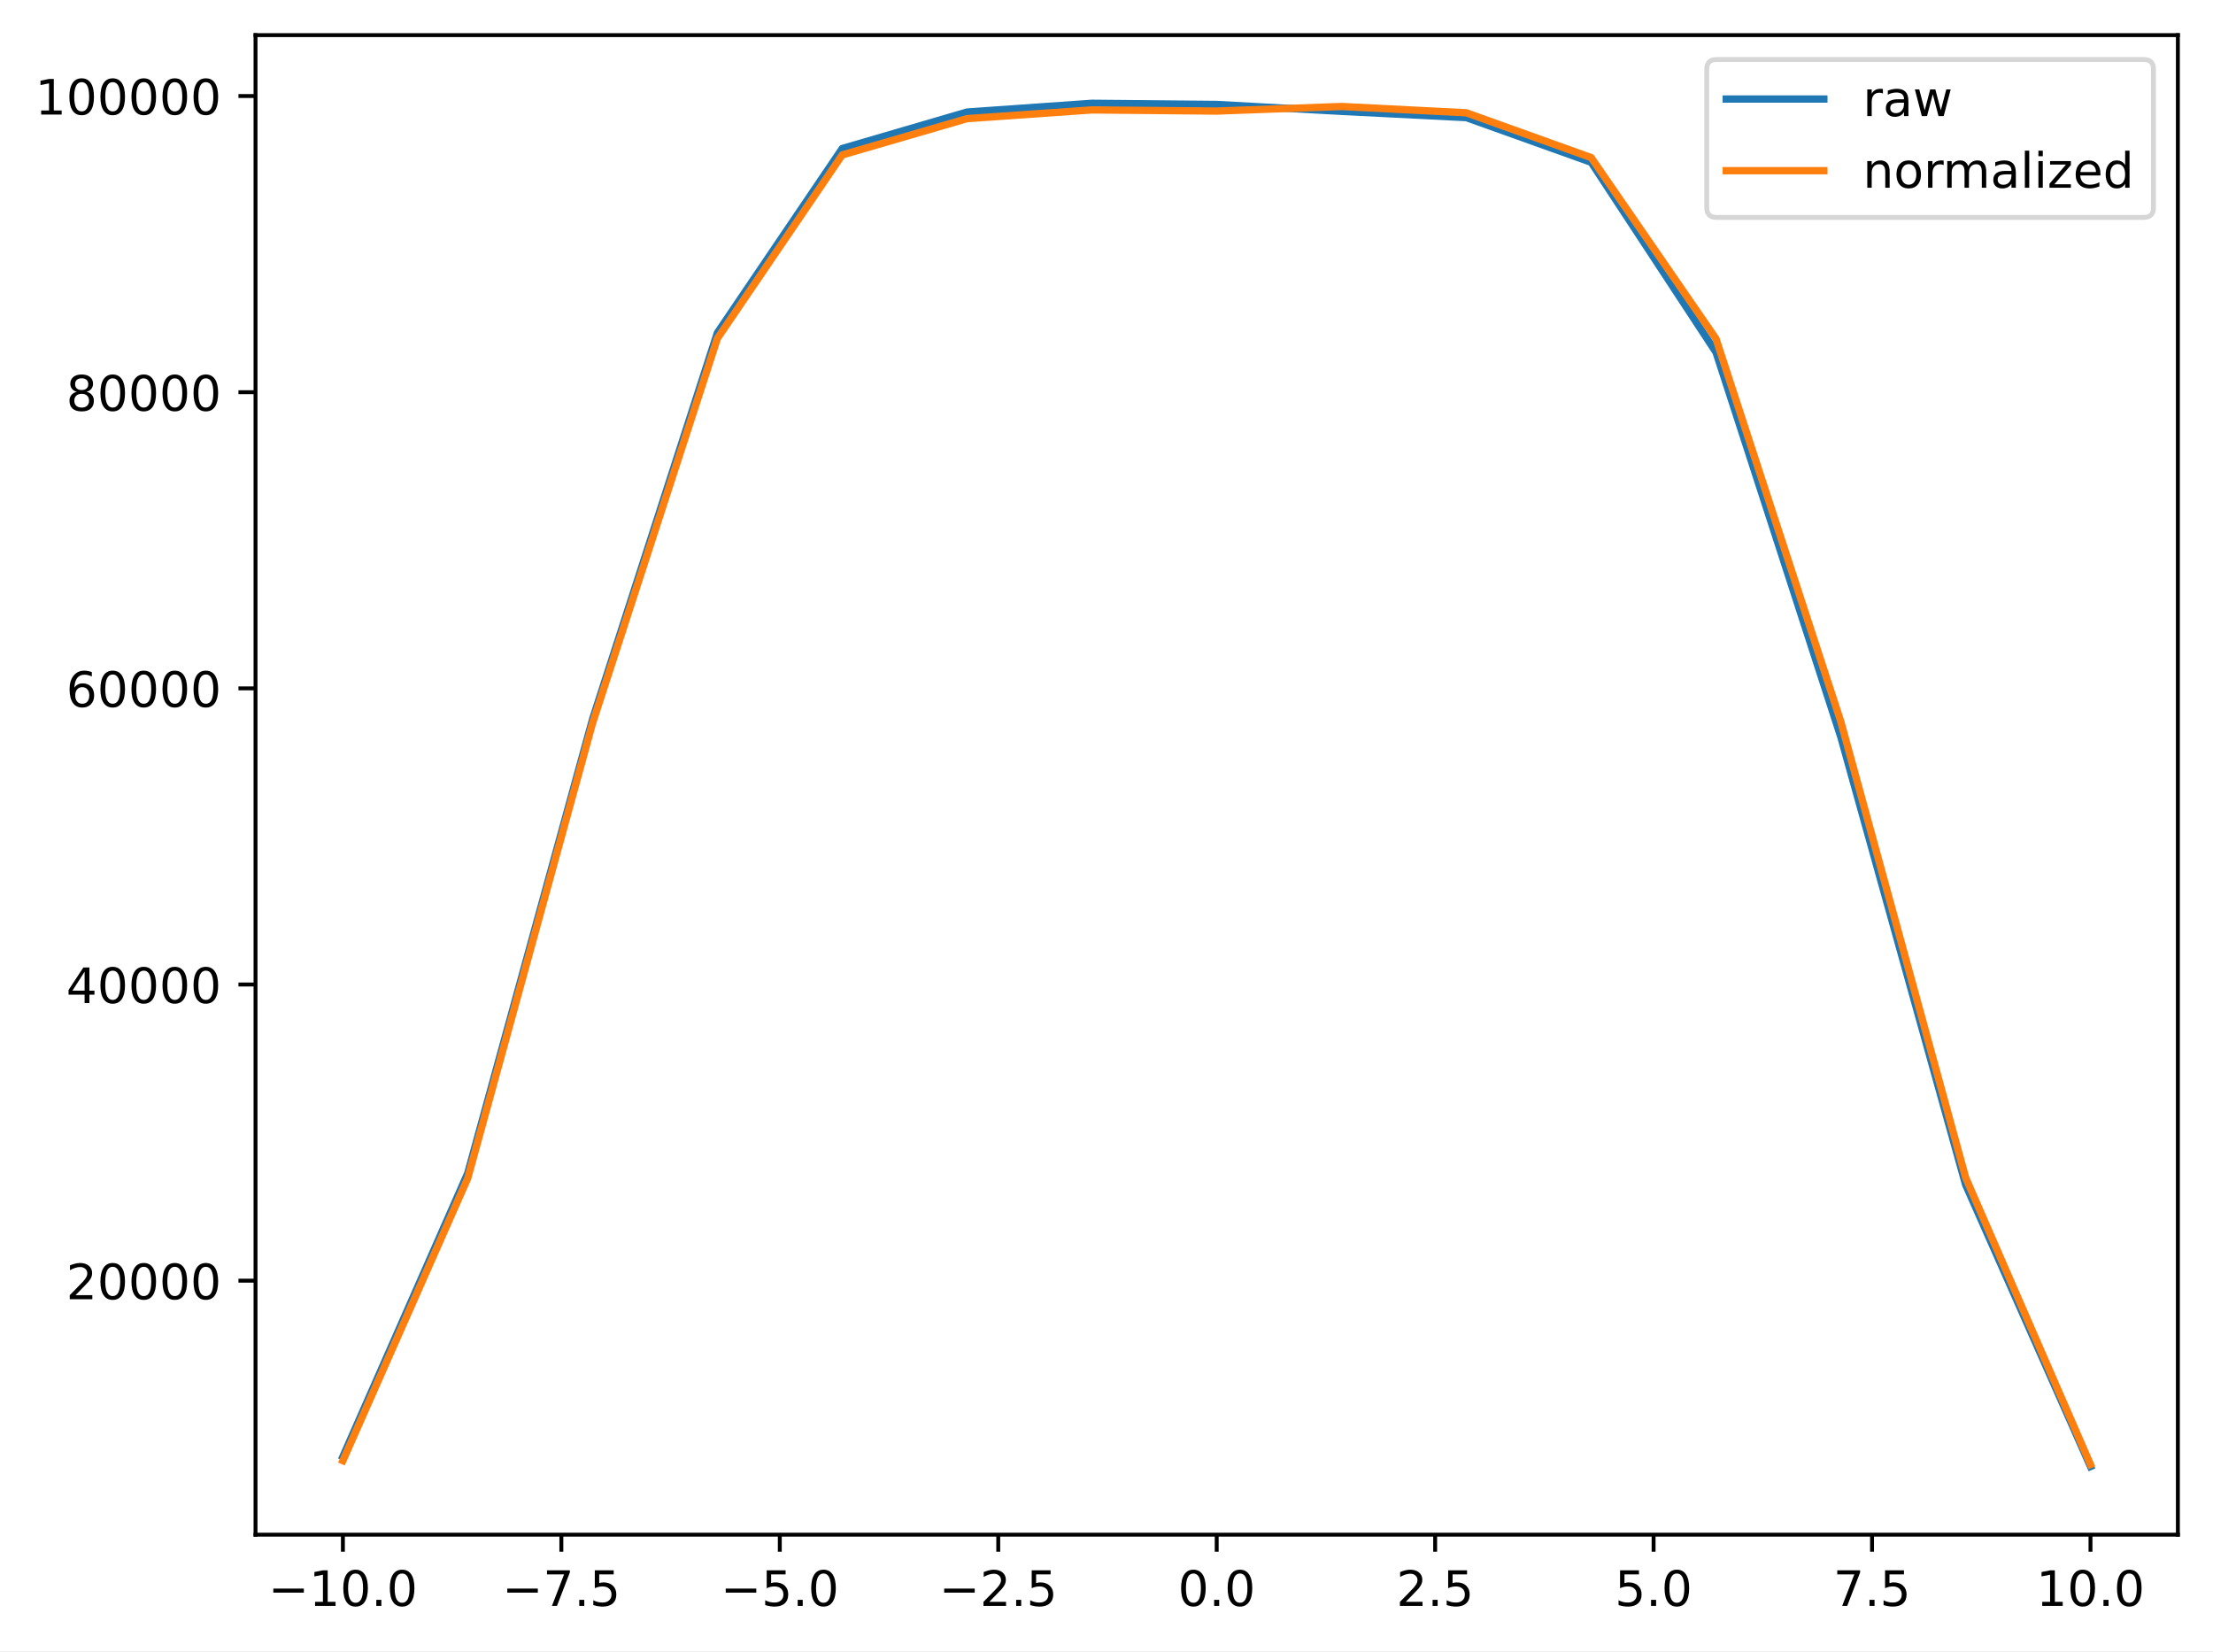
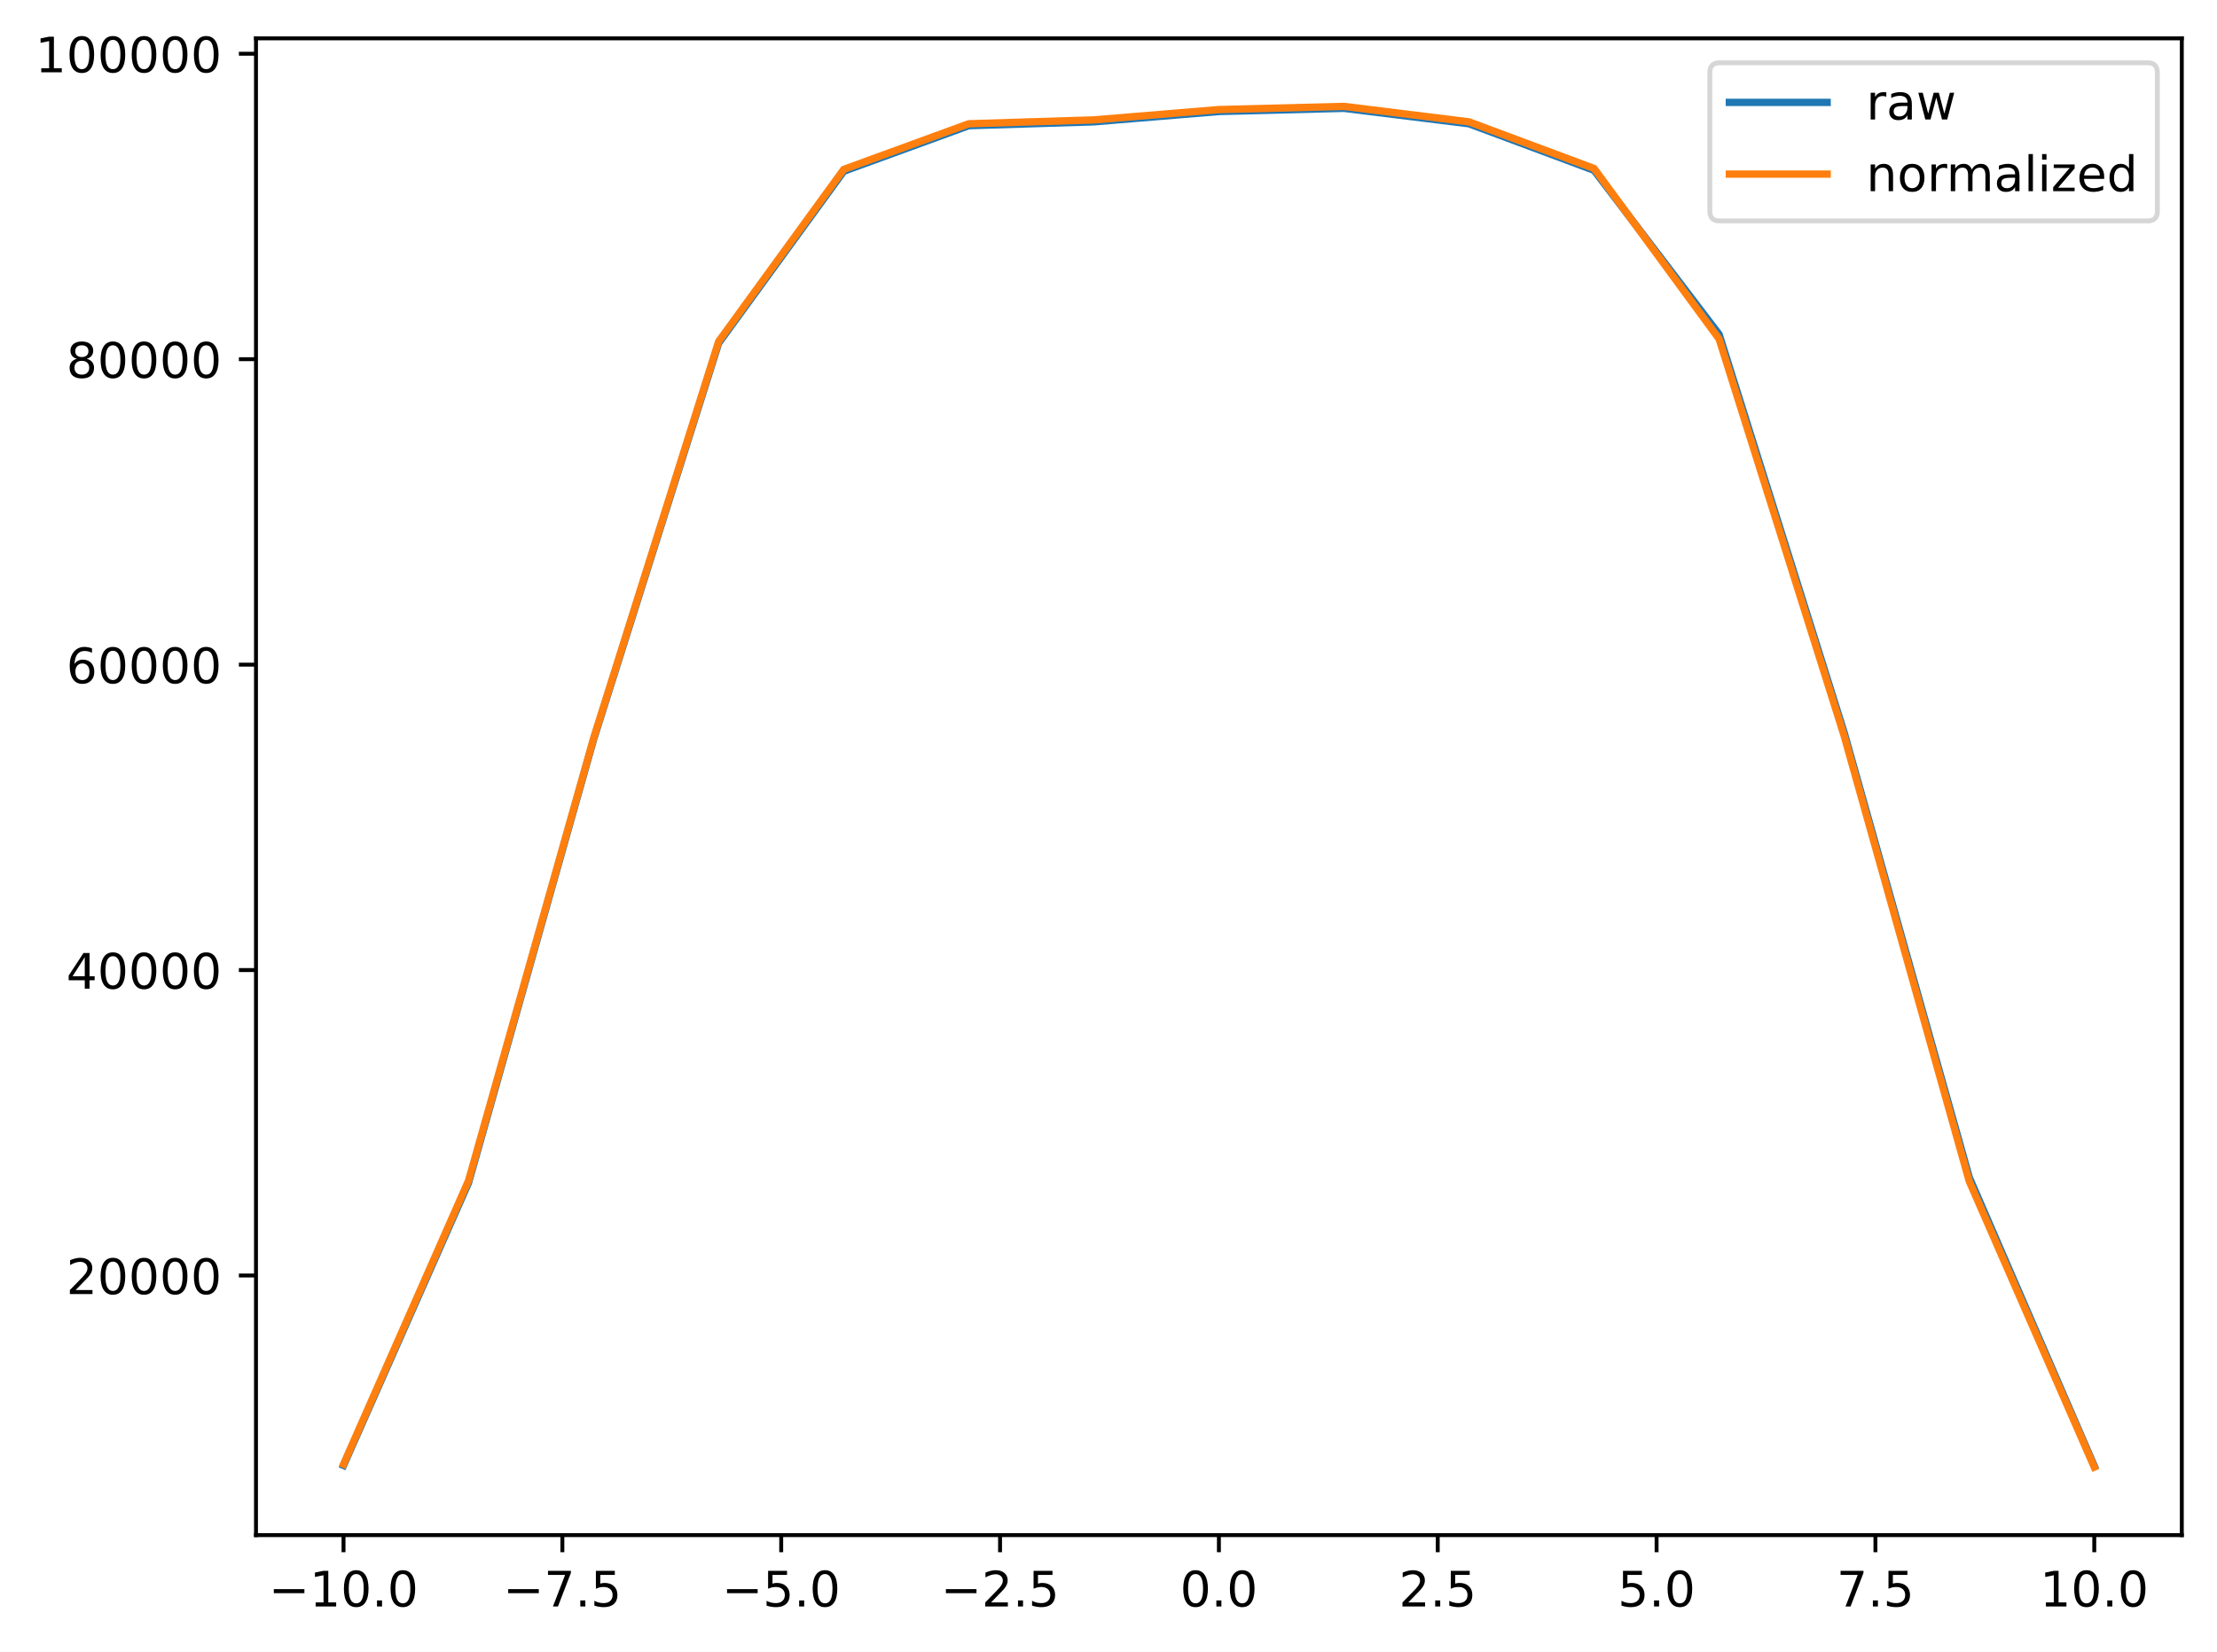
- <svg xmlns="http://www.w3.org/2000/svg" xmlns:xlink="http://www.w3.org/1999/xlink" height="338.4pt" version="1.1" viewBox="0 0 453.6 338.4" width="453.6pt">
+ <svg xmlns="http://www.w3.org/2000/svg" xmlns:xlink="http://www.w3.org/1999/xlink" height="337.987pt" version="1.1" viewBox="0 0 453.6 337.987" width="453.6pt">
  <defs>
    <style type="text/css">
*{stroke-linecap:butt;stroke-linejoin:round;}
  </style>
  </defs>
  <g id="figure_1">
    <g id="patch_1">
-       <path d="M 0 338.4  L 453.6 338.4  L 453.6 0  L 0 0  z " style="fill:#ffffff;" />
+       <path d="M 0 337.987  L 453.6 337.987  L 453.6 0  L 0 0  z " style="fill:#ffffff;" />
    </g>
    <g id="axes_1">
      <g id="patch_2">
-         <path d="M 52.375 314.522  L 446.4 314.522  L 446.4 7.2  L 52.375 7.2  z " style="fill:#ffffff;" />
+         <path d="M 52.375 314.109  L 446.4 314.109  L 446.4 7.847  L 52.375 7.847  z " style="fill:#ffffff;" />
      </g>
      <g id="matplotlib.axis_1">
        <g id="xtick_1">
          <g id="line2d_1">
            <defs>
-               <path d="M 0 0  L 0 3.5  " id="m2f263ab434" style="stroke:#000000;stroke-width:0.8;" />
-             </defs>
-             <g>
-               <use style="stroke:#000000;stroke-width:0.8;" x="70.285" xlink:href="#m2f263ab434" y="314.522" />
+               <path d="M 0 0  L 0 3.5  " id="m1e432ecb9d" style="stroke:#000000;stroke-width:0.8;" />
+             </defs>
+             <g>
+               <use style="stroke:#000000;stroke-width:0.8;" x="70.285" xlink:href="#m1e432ecb9d" y="314.109" />
            </g>
          </g>
          <g id="text_1">
            <defs>
              <path d="M 10.594 35.5  L 73.188 35.5  L 73.188 27.203  L 10.594 27.203  z " id="DejaVuSans-8722" />
              <path d="M 12.406 8.297  L 28.516 8.297  L 28.516 63.922  L 10.984 60.406  L 10.984 69.391  L 28.422 72.906  L 38.281 72.906  L 38.281 8.297  L 54.391 8.297  L 54.391 0  L 12.406 0  z " id="DejaVuSans-49" />
              <path d="M 31.781 66.406  Q 24.172 66.406 20.328 58.906  Q 16.5 51.422 16.5 36.375  Q 16.5 21.391 20.328 13.891  Q 24.172 6.391 31.781 6.391  Q 39.453 6.391 43.281 13.891  Q 47.125 21.391 47.125 36.375  Q 47.125 51.422 43.281 58.906  Q 39.453 66.406 31.781 66.406  z M 31.781 74.219  Q 44.047 74.219 50.516 64.516  Q 56.984 54.828 56.984 36.375  Q 56.984 17.969 50.516 8.266  Q 44.047 -1.422 31.781 -1.422  Q 19.531 -1.422 13.062 8.266  Q 6.594 17.969 6.594 36.375  Q 6.594 54.828 13.062 64.516  Q 19.531 74.219 31.781 74.219  z " id="DejaVuSans-48" />
              <path d="M 10.688 12.406  L 21 12.406  L 21 0  L 10.688 0  z " id="DejaVuSans-46" />
            </defs>
-             <g transform="translate(54.96257 329.1203)scale(0.1 -0.1)">
+             <g transform="translate(54.96257 328.7071)scale(0.1 -0.1)">
              <use xlink:href="#DejaVuSans-8722" />
              <use x="83.789" xlink:href="#DejaVuSans-49" />
              <use x="147.412" xlink:href="#DejaVuSans-48" />
              <use x="211.035" xlink:href="#DejaVuSans-46" />
              <use x="242.822" xlink:href="#DejaVuSans-48" />
            </g>
          </g>
        </g>
        <g id="xtick_2">
          <g id="line2d_2">
            <g>
-               <use style="stroke:#000000;stroke-width:0.8;" x="115.061" xlink:href="#m2f263ab434" y="314.522" />
+               <use style="stroke:#000000;stroke-width:0.8;" x="115.061" xlink:href="#m1e432ecb9d" y="314.109" />
            </g>
          </g>
          <g id="text_2">
            <defs>
              <path d="M 8.203 72.906  L 55.078 72.906  L 55.078 68.703  L 28.609 0  L 18.312 0  L 43.219 64.594  L 8.203 64.594  z " id="DejaVuSans-55" />
              <path d="M 10.797 72.906  L 49.516 72.906  L 49.516 64.594  L 19.828 64.594  L 19.828 46.734  Q 21.969 47.469 24.109 47.828  Q 26.266 48.188 28.422 48.188  Q 40.625 48.188 47.75 41.5  Q 54.891 34.812 54.891 23.391  Q 54.891 11.625 47.562 5.094  Q 40.234 -1.422 26.906 -1.422  Q 22.312 -1.422 17.547 -0.641  Q 12.797 0.141 7.719 1.703  L 7.719 11.625  Q 12.109 9.234 16.797 8.062  Q 21.484 6.891 26.703 6.891  Q 35.156 6.891 40.078 11.328  Q 45.016 15.766 45.016 23.391  Q 45.016 31 40.078 35.438  Q 35.156 39.891 26.703 39.891  Q 22.75 39.891 18.812 39.016  Q 14.891 38.141 10.797 36.281  z " id="DejaVuSans-53" />
            </defs>
-             <g transform="translate(102.9194 329.1203)scale(0.1 -0.1)">
+             <g transform="translate(102.9194 328.7071)scale(0.1 -0.1)">
              <use xlink:href="#DejaVuSans-8722" />
              <use x="83.789" xlink:href="#DejaVuSans-55" />
              <use x="147.412" xlink:href="#DejaVuSans-46" />
              <use x="179.199" xlink:href="#DejaVuSans-53" />
            </g>
          </g>
        </g>
        <g id="xtick_3">
          <g id="line2d_3">
            <g>
-               <use style="stroke:#000000;stroke-width:0.8;" x="159.836" xlink:href="#m2f263ab434" y="314.522" />
+               <use style="stroke:#000000;stroke-width:0.8;" x="159.836" xlink:href="#m1e432ecb9d" y="314.109" />
            </g>
          </g>
          <g id="text_3">
-             <g transform="translate(147.695 329.1203)scale(0.1 -0.1)">
+             <g transform="translate(147.695 328.7071)scale(0.1 -0.1)">
              <use xlink:href="#DejaVuSans-8722" />
              <use x="83.789" xlink:href="#DejaVuSans-53" />
              <use x="147.412" xlink:href="#DejaVuSans-46" />
              <use x="179.199" xlink:href="#DejaVuSans-48" />
            </g>
          </g>
        </g>
        <g id="xtick_4">
          <g id="line2d_4">
            <g>
-               <use style="stroke:#000000;stroke-width:0.8;" x="204.612" xlink:href="#m2f263ab434" y="314.522" />
+               <use style="stroke:#000000;stroke-width:0.8;" x="204.612" xlink:href="#m1e432ecb9d" y="314.109" />
            </g>
          </g>
          <g id="text_4">
            <defs>
              <path d="M 19.188 8.297  L 53.609 8.297  L 53.609 0  L 7.328 0  L 7.328 8.297  Q 12.938 14.109 22.625 23.891  Q 32.328 33.688 34.812 36.531  Q 39.547 41.844 41.422 45.531  Q 43.312 49.219 43.312 52.781  Q 43.312 58.594 39.234 62.25  Q 35.156 65.922 28.609 65.922  Q 23.969 65.922 18.812 64.312  Q 13.672 62.703 7.812 59.422  L 7.812 69.391  Q 13.766 71.781 18.938 73  Q 24.125 74.219 28.422 74.219  Q 39.75 74.219 46.484 68.547  Q 53.219 62.891 53.219 53.422  Q 53.219 48.922 51.531 44.891  Q 49.859 40.875 45.406 35.406  Q 44.188 33.984 37.641 27.219  Q 31.109 20.453 19.188 8.297  z " id="DejaVuSans-50" />
            </defs>
-             <g transform="translate(192.4705 329.1203)scale(0.1 -0.1)">
+             <g transform="translate(192.4705 328.7071)scale(0.1 -0.1)">
              <use xlink:href="#DejaVuSans-8722" />
              <use x="83.789" xlink:href="#DejaVuSans-50" />
              <use x="147.412" xlink:href="#DejaVuSans-46" />
              <use x="179.199" xlink:href="#DejaVuSans-53" />
            </g>
          </g>
        </g>
        <g id="xtick_5">
          <g id="line2d_5">
            <g>
-               <use style="stroke:#000000;stroke-width:0.8;" x="249.387" xlink:href="#m2f263ab434" y="314.522" />
+               <use style="stroke:#000000;stroke-width:0.8;" x="249.387" xlink:href="#m1e432ecb9d" y="314.109" />
            </g>
          </g>
          <g id="text_5">
-             <g transform="translate(241.4359 329.1203)scale(0.1 -0.1)">
+             <g transform="translate(241.4359 328.7071)scale(0.1 -0.1)">
              <use xlink:href="#DejaVuSans-48" />
              <use x="63.623" xlink:href="#DejaVuSans-46" />
              <use x="95.41" xlink:href="#DejaVuSans-48" />
            </g>
          </g>
        </g>
        <g id="xtick_6">
          <g id="line2d_6">
            <g>
-               <use style="stroke:#000000;stroke-width:0.8;" x="294.163" xlink:href="#m2f263ab434" y="314.522" />
+               <use style="stroke:#000000;stroke-width:0.8;" x="294.163" xlink:href="#m1e432ecb9d" y="314.109" />
            </g>
          </g>
          <g id="text_6">
-             <g transform="translate(286.2115 329.1203)scale(0.1 -0.1)">
+             <g transform="translate(286.2115 328.7071)scale(0.1 -0.1)">
              <use xlink:href="#DejaVuSans-50" />
              <use x="63.623" xlink:href="#DejaVuSans-46" />
              <use x="95.41" xlink:href="#DejaVuSans-53" />
            </g>
          </g>
        </g>
        <g id="xtick_7">
          <g id="line2d_7">
            <g>
-               <use style="stroke:#000000;stroke-width:0.8;" x="338.939" xlink:href="#m2f263ab434" y="314.522" />
+               <use style="stroke:#000000;stroke-width:0.8;" x="338.939" xlink:href="#m1e432ecb9d" y="314.109" />
            </g>
          </g>
          <g id="text_7">
-             <g transform="translate(330.9871 329.1203)scale(0.1 -0.1)">
+             <g transform="translate(330.9871 328.7071)scale(0.1 -0.1)">
              <use xlink:href="#DejaVuSans-53" />
              <use x="63.623" xlink:href="#DejaVuSans-46" />
              <use x="95.41" xlink:href="#DejaVuSans-48" />
            </g>
          </g>
        </g>
        <g id="xtick_8">
          <g id="line2d_8">
            <g>
-               <use style="stroke:#000000;stroke-width:0.8;" x="383.714" xlink:href="#m2f263ab434" y="314.522" />
+               <use style="stroke:#000000;stroke-width:0.8;" x="383.714" xlink:href="#m1e432ecb9d" y="314.109" />
            </g>
          </g>
          <g id="text_8">
-             <g transform="translate(375.7626 329.1203)scale(0.1 -0.1)">
+             <g transform="translate(375.7626 328.7071)scale(0.1 -0.1)">
              <use xlink:href="#DejaVuSans-55" />
              <use x="63.623" xlink:href="#DejaVuSans-46" />
              <use x="95.41" xlink:href="#DejaVuSans-53" />
            </g>
          </g>
        </g>
        <g id="xtick_9">
          <g id="line2d_9">
            <g>
-               <use style="stroke:#000000;stroke-width:0.8;" x="428.49" xlink:href="#m2f263ab434" y="314.522" />
+               <use style="stroke:#000000;stroke-width:0.8;" x="428.49" xlink:href="#m1e432ecb9d" y="314.109" />
            </g>
          </g>
          <g id="text_9">
-             <g transform="translate(417.357 329.1203)scale(0.1 -0.1)">
+             <g transform="translate(417.357 328.7071)scale(0.1 -0.1)">
              <use xlink:href="#DejaVuSans-49" />
              <use x="63.623" xlink:href="#DejaVuSans-48" />
              <use x="127.246" xlink:href="#DejaVuSans-46" />
              <use x="159.033" xlink:href="#DejaVuSans-48" />
            </g>
          </g>
        </g>
      </g>
      <g id="matplotlib.axis_2">
        <g id="ytick_1">
          <g id="line2d_10">
            <defs>
-               <path d="M 0 0  L -3.5 0  " id="meb74ba0489" style="stroke:#000000;stroke-width:0.8;" />
-             </defs>
-             <g>
-               <use style="stroke:#000000;stroke-width:0.8;" x="52.375" xlink:href="#meb74ba0489" y="262.465" />
+               <path d="M 0 0  L -3.5 0  " id="md4a2013b54" style="stroke:#000000;stroke-width:0.8;" />
+             </defs>
+             <g>
+               <use style="stroke:#000000;stroke-width:0.8;" x="52.375" xlink:href="#md4a2013b54" y="260.986" />
            </g>
          </g>
          <g id="text_10">
-             <g transform="translate(13.5625 266.2644)scale(0.1 -0.1)">
+             <g transform="translate(13.5625 264.7852)scale(0.1 -0.1)">
              <use xlink:href="#DejaVuSans-50" />
              <use x="63.623" xlink:href="#DejaVuSans-48" />
              <use x="127.246" xlink:href="#DejaVuSans-48" />
              <use x="190.869" xlink:href="#DejaVuSans-48" />
              <use x="254.492" xlink:href="#DejaVuSans-48" />
            </g>
          </g>
        </g>
        <g id="ytick_2">
          <g id="line2d_11">
            <g>
-               <use style="stroke:#000000;stroke-width:0.8;" x="52.375" xlink:href="#meb74ba0489" y="201.768" />
+               <use style="stroke:#000000;stroke-width:0.8;" x="52.375" xlink:href="#md4a2013b54" y="198.489" />
            </g>
          </g>
          <g id="text_11">
            <defs>
              <path d="M 37.797 64.312  L 12.891 25.391  L 37.797 25.391  z M 35.203 72.906  L 47.609 72.906  L 47.609 25.391  L 58.016 25.391  L 58.016 17.188  L 47.609 17.188  L 47.609 0  L 37.797 0  L 37.797 17.188  L 4.891 17.188  L 4.891 26.703  z " id="DejaVuSans-52" />
            </defs>
-             <g transform="translate(13.5625 205.5671)scale(0.1 -0.1)">
+             <g transform="translate(13.5625 202.2885)scale(0.1 -0.1)">
              <use xlink:href="#DejaVuSans-52" />
              <use x="63.623" xlink:href="#DejaVuSans-48" />
              <use x="127.246" xlink:href="#DejaVuSans-48" />
              <use x="190.869" xlink:href="#DejaVuSans-48" />
              <use x="254.492" xlink:href="#DejaVuSans-48" />
            </g>
          </g>
        </g>
        <g id="ytick_3">
          <g id="line2d_12">
            <g>
-               <use style="stroke:#000000;stroke-width:0.8;" x="52.375" xlink:href="#meb74ba0489" y="141.071" />
+               <use style="stroke:#000000;stroke-width:0.8;" x="52.375" xlink:href="#md4a2013b54" y="135.993" />
            </g>
          </g>
          <g id="text_12">
            <defs>
              <path d="M 33.016 40.375  Q 26.375 40.375 22.484 35.828  Q 18.609 31.297 18.609 23.391  Q 18.609 15.531 22.484 10.953  Q 26.375 6.391 33.016 6.391  Q 39.656 6.391 43.531 10.953  Q 47.406 15.531 47.406 23.391  Q 47.406 31.297 43.531 35.828  Q 39.656 40.375 33.016 40.375  z M 52.594 71.297  L 52.594 62.312  Q 48.875 64.062 45.094 64.984  Q 41.312 65.922 37.594 65.922  Q 27.828 65.922 22.672 59.328  Q 17.531 52.734 16.797 39.406  Q 19.672 43.656 24.016 45.922  Q 28.375 48.188 33.594 48.188  Q 44.578 48.188 50.953 41.516  Q 57.328 34.859 57.328 23.391  Q 57.328 12.156 50.688 5.359  Q 44.047 -1.422 33.016 -1.422  Q 20.359 -1.422 13.672 8.266  Q 6.984 17.969 6.984 36.375  Q 6.984 53.656 15.188 63.938  Q 23.391 74.219 37.203 74.219  Q 40.922 74.219 44.703 73.484  Q 48.484 72.75 52.594 71.297  z " id="DejaVuSans-54" />
            </defs>
-             <g transform="translate(13.5625 144.8698)scale(0.1 -0.1)">
+             <g transform="translate(13.5625 139.7918)scale(0.1 -0.1)">
              <use xlink:href="#DejaVuSans-54" />
              <use x="63.623" xlink:href="#DejaVuSans-48" />
              <use x="127.246" xlink:href="#DejaVuSans-48" />
              <use x="190.869" xlink:href="#DejaVuSans-48" />
              <use x="254.492" xlink:href="#DejaVuSans-48" />
            </g>
          </g>
        </g>
        <g id="ytick_4">
          <g id="line2d_13">
            <g>
-               <use style="stroke:#000000;stroke-width:0.8;" x="52.375" xlink:href="#meb74ba0489" y="80.373" />
+               <use style="stroke:#000000;stroke-width:0.8;" x="52.375" xlink:href="#md4a2013b54" y="73.496" />
            </g>
          </g>
          <g id="text_13">
            <defs>
              <path d="M 31.781 34.625  Q 24.75 34.625 20.719 30.859  Q 16.703 27.094 16.703 20.516  Q 16.703 13.922 20.719 10.156  Q 24.75 6.391 31.781 6.391  Q 38.812 6.391 42.859 10.172  Q 46.922 13.969 46.922 20.516  Q 46.922 27.094 42.891 30.859  Q 38.875 34.625 31.781 34.625  z M 21.922 38.812  Q 15.578 40.375 12.031 44.719  Q 8.5 49.078 8.5 55.328  Q 8.5 64.062 14.719 69.141  Q 20.953 74.219 31.781 74.219  Q 42.672 74.219 48.875 69.141  Q 55.078 64.062 55.078 55.328  Q 55.078 49.078 51.531 44.719  Q 48 40.375 41.703 38.812  Q 48.828 37.156 52.797 32.312  Q 56.781 27.484 56.781 20.516  Q 56.781 9.906 50.312 4.234  Q 43.844 -1.422 31.781 -1.422  Q 19.734 -1.422 13.25 4.234  Q 6.781 9.906 6.781 20.516  Q 6.781 27.484 10.781 32.312  Q 14.797 37.156 21.922 38.812  z M 18.312 54.391  Q 18.312 48.734 21.844 45.562  Q 25.391 42.391 31.781 42.391  Q 38.141 42.391 41.719 45.562  Q 45.312 48.734 45.312 54.391  Q 45.312 60.062 41.719 63.234  Q 38.141 66.406 31.781 66.406  Q 25.391 66.406 21.844 63.234  Q 18.312 60.062 18.312 54.391  z " id="DejaVuSans-56" />
            </defs>
-             <g transform="translate(13.5625 84.17252)scale(0.1 -0.1)">
+             <g transform="translate(13.5625 77.29513)scale(0.1 -0.1)">
              <use xlink:href="#DejaVuSans-56" />
              <use x="63.623" xlink:href="#DejaVuSans-48" />
              <use x="127.246" xlink:href="#DejaVuSans-48" />
              <use x="190.869" xlink:href="#DejaVuSans-48" />
              <use x="254.492" xlink:href="#DejaVuSans-48" />
            </g>
          </g>
        </g>
        <g id="ytick_5">
          <g id="line2d_14">
            <g>
-               <use style="stroke:#000000;stroke-width:0.8;" x="52.375" xlink:href="#meb74ba0489" y="19.676" />
+               <use style="stroke:#000000;stroke-width:0.8;" x="52.375" xlink:href="#md4a2013b54" y="10.999" />
            </g>
          </g>
          <g id="text_14">
-             <g transform="translate(7.2 23.47524)scale(0.1 -0.1)">
+             <g transform="translate(7.2 14.79844)scale(0.1 -0.1)">
              <use xlink:href="#DejaVuSans-49" />
              <use x="63.623" xlink:href="#DejaVuSans-48" />
              <use x="127.246" xlink:href="#DejaVuSans-48" />
              <use x="190.869" xlink:href="#DejaVuSans-48" />
              <use x="254.492" xlink:href="#DejaVuSans-48" />
              <use x="318.115" xlink:href="#DejaVuSans-48" />
            </g>
          </g>
        </g>
      </g>
      <g id="line2d_15">
-         <path clip-path="url(#p620a738b98)" d="M 70.285 298.519  L 95.871 240.45  L 121.457 147.41  L 147.043 68.213  L 172.629 30.441  L 198.215 22.963  L 223.801 21.169  L 249.387 21.406  L 274.974 22.82  L 300.56 24.107  L 326.146 33.26  L 351.732 72.194  L 377.318 151.049  L 402.904 242.817  L 428.49 300.553  " style="fill:none;stroke:#1f77b4;stroke-linecap:square;stroke-width:1.5;" />
+         <path clip-path="url(#pba1dda8dbb)" d="M 70.285 299.85  L 95.871 241.984  L 121.457 151.273  L 147.043 70.196  L 172.629 35.042  L 198.215 25.717  L 223.801 24.93  L 249.387 22.817  L 274.974 22.167  L 300.56 25.327  L 326.146 34.851  L 351.732 68.415  L 377.318 149.923  L 402.904 240.887  L 428.49 299.962  " style="fill:none;stroke:#1f77b4;stroke-linecap:square;stroke-width:1.5;" />
      </g>
      <g id="line2d_16">
-         <path clip-path="url(#p620a738b98)" d="M 70.285 299.353  L 95.871 241.471  L 121.457 148.2  L 147.043 69.359  L 172.629 31.756  L 198.215 24.312  L 223.801 22.527  L 249.387 22.762  L 274.974 21.824  L 300.56 23.116  L 326.146 32.299  L 351.732 69.433  L 377.318 147.907  L 402.904 241.351  L 428.49 300.14  " style="fill:none;stroke:#ff7f0e;stroke-linecap:square;stroke-width:1.5;" />
+         <path clip-path="url(#pba1dda8dbb)" d="M 70.285 299.619  L 95.871 241.554  L 121.457 151.045  L 147.043 69.861  L 172.629 34.66  L 198.215 25.323  L 223.801 24.534  L 249.387 22.419  L 274.974 21.768  L 300.56 24.932  L 326.146 34.469  L 351.732 69.359  L 377.318 150.566  L 402.904 241.68  L 428.49 300.188  " style="fill:none;stroke:#ff7f0e;stroke-linecap:square;stroke-width:1.5;" />
      </g>
      <g id="patch_3">
-         <path d="M 52.375 314.522  L 52.375 7.2  " style="fill:none;stroke:#000000;stroke-linecap:square;stroke-linejoin:miter;stroke-width:0.8;" />
+         <path d="M 52.375 314.109  L 52.375 7.847  " style="fill:none;stroke:#000000;stroke-linecap:square;stroke-linejoin:miter;stroke-width:0.8;" />
      </g>
      <g id="patch_4">
-         <path d="M 446.4 314.522  L 446.4 7.2  " style="fill:none;stroke:#000000;stroke-linecap:square;stroke-linejoin:miter;stroke-width:0.8;" />
+         <path d="M 446.4 314.109  L 446.4 7.847  " style="fill:none;stroke:#000000;stroke-linecap:square;stroke-linejoin:miter;stroke-width:0.8;" />
      </g>
      <g id="patch_5">
-         <path d="M 52.375 314.522  L 446.4 314.522  " style="fill:none;stroke:#000000;stroke-linecap:square;stroke-linejoin:miter;stroke-width:0.8;" />
+         <path d="M 52.375 314.109  L 446.4 314.109  " style="fill:none;stroke:#000000;stroke-linecap:square;stroke-linejoin:miter;stroke-width:0.8;" />
      </g>
      <g id="patch_6">
-         <path d="M 52.375 7.2  L 446.4 7.2  " style="fill:none;stroke:#000000;stroke-linecap:square;stroke-linejoin:miter;stroke-width:0.8;" />
+         <path d="M 52.375 7.847  L 446.4 7.847  " style="fill:none;stroke:#000000;stroke-linecap:square;stroke-linejoin:miter;stroke-width:0.8;" />
      </g>
      <g id="legend_1">
        <g id="patch_7">
-           <path d="M 351.833 44.556  L 439.4 44.556  Q 441.4 44.556 441.4 42.556  L 441.4 14.2  Q 441.4 12.2 439.4 12.2  L 351.833 12.2  Q 349.833 12.2 349.833 14.2  L 349.833 42.556  Q 349.833 44.556 351.833 44.556  z " style="fill:#ffffff;opacity:0.8;stroke:#cccccc;stroke-linejoin:miter;" />
+           <path d="M 351.833 45.204  L 439.4 45.204  Q 441.4 45.204 441.4 43.204  L 441.4 14.847  Q 441.4 12.847 439.4 12.847  L 351.833 12.847  Q 349.833 12.847 349.833 14.847  L 349.833 43.204  Q 349.833 45.204 351.833 45.204  z " style="fill:#ffffff;opacity:0.8;stroke:#cccccc;stroke-linejoin:miter;" />
        </g>
        <g id="line2d_17">
-           <path d="M 353.833 20.298  L 373.833 20.298  " style="fill:none;stroke:#1f77b4;stroke-linecap:square;stroke-width:1.5;" />
+           <path d="M 353.833 20.946  L 373.833 20.946  " style="fill:none;stroke:#1f77b4;stroke-linecap:square;stroke-width:1.5;" />
        </g>
        <g id="line2d_18" />
        <g id="text_15">
          <defs>
            <path d="M 41.109 46.297  Q 39.594 47.172 37.812 47.578  Q 36.031 48 33.891 48  Q 26.266 48 22.188 43.047  Q 18.109 38.094 18.109 28.812  L 18.109 0  L 9.078 0  L 9.078 54.688  L 18.109 54.688  L 18.109 46.188  Q 20.953 51.172 25.484 53.578  Q 30.031 56 36.531 56  Q 37.453 56 38.578 55.875  Q 39.703 55.766 41.062 55.516  z " id="DejaVuSans-114" />
            <path d="M 34.281 27.484  Q 23.391 27.484 19.188 25  Q 14.984 22.516 14.984 16.5  Q 14.984 11.719 18.141 8.906  Q 21.297 6.109 26.703 6.109  Q 34.188 6.109 38.703 11.406  Q 43.219 16.703 43.219 25.484  L 43.219 27.484  z M 52.203 31.203  L 52.203 0  L 43.219 0  L 43.219 8.297  Q 40.141 3.328 35.547 0.953  Q 30.953 -1.422 24.312 -1.422  Q 15.922 -1.422 10.953 3.297  Q 6 8.016 6 15.922  Q 6 25.141 12.172 29.828  Q 18.359 34.516 30.609 34.516  L 43.219 34.516  L 43.219 35.406  Q 43.219 41.609 39.141 45  Q 35.062 48.391 27.688 48.391  Q 23 48.391 18.547 47.266  Q 14.109 46.141 10.016 43.891  L 10.016 52.203  Q 14.938 54.109 19.578 55.047  Q 24.219 56 28.609 56  Q 40.484 56 46.344 49.844  Q 52.203 43.703 52.203 31.203  z " id="DejaVuSans-97" />
            <path d="M 4.203 54.688  L 13.188 54.688  L 24.422 12.016  L 35.594 54.688  L 46.188 54.688  L 57.422 12.016  L 68.609 54.688  L 77.594 54.688  L 63.281 0  L 52.688 0  L 40.922 44.828  L 29.109 0  L 18.5 0  z " id="DejaVuSans-119" />
          </defs>
-           <g transform="translate(381.8328 23.79844)scale(0.1 -0.1)">
+           <g transform="translate(381.8328 24.44576)scale(0.1 -0.1)">
            <use xlink:href="#DejaVuSans-114" />
            <use x="41.113" xlink:href="#DejaVuSans-97" />
            <use x="102.393" xlink:href="#DejaVuSans-119" />
          </g>
        </g>
        <g id="line2d_19">
-           <path d="M 353.833 34.977  L 373.833 34.977  " style="fill:none;stroke:#ff7f0e;stroke-linecap:square;stroke-width:1.5;" />
+           <path d="M 353.833 35.624  L 373.833 35.624  " style="fill:none;stroke:#ff7f0e;stroke-linecap:square;stroke-width:1.5;" />
        </g>
        <g id="line2d_20" />
        <g id="text_16">
          <defs>
            <path d="M 54.891 33.016  L 54.891 0  L 45.906 0  L 45.906 32.719  Q 45.906 40.484 42.875 44.328  Q 39.844 48.188 33.797 48.188  Q 26.516 48.188 22.312 43.547  Q 18.109 38.922 18.109 30.906  L 18.109 0  L 9.078 0  L 9.078 54.688  L 18.109 54.688  L 18.109 46.188  Q 21.344 51.125 25.703 53.562  Q 30.078 56 35.797 56  Q 45.219 56 50.047 50.172  Q 54.891 44.344 54.891 33.016  z " id="DejaVuSans-110" />
            <path d="M 30.609 48.391  Q 23.391 48.391 19.188 42.75  Q 14.984 37.109 14.984 27.297  Q 14.984 17.484 19.156 11.844  Q 23.344 6.203 30.609 6.203  Q 37.797 6.203 41.984 11.859  Q 46.188 17.531 46.188 27.297  Q 46.188 37.016 41.984 42.703  Q 37.797 48.391 30.609 48.391  z M 30.609 56  Q 42.328 56 49.016 48.375  Q 55.719 40.766 55.719 27.297  Q 55.719 13.875 49.016 6.219  Q 42.328 -1.422 30.609 -1.422  Q 18.844 -1.422 12.172 6.219  Q 5.516 13.875 5.516 27.297  Q 5.516 40.766 12.172 48.375  Q 18.844 56 30.609 56  z " id="DejaVuSans-111" />
            <path d="M 52 44.188  Q 55.375 50.25 60.062 53.125  Q 64.75 56 71.094 56  Q 79.641 56 84.281 50.016  Q 88.922 44.047 88.922 33.016  L 88.922 0  L 79.891 0  L 79.891 32.719  Q 79.891 40.578 77.094 44.375  Q 74.312 48.188 68.609 48.188  Q 61.625 48.188 57.562 43.547  Q 53.516 38.922 53.516 30.906  L 53.516 0  L 44.484 0  L 44.484 32.719  Q 44.484 40.625 41.703 44.406  Q 38.922 48.188 33.109 48.188  Q 26.219 48.188 22.156 43.531  Q 18.109 38.875 18.109 30.906  L 18.109 0  L 9.078 0  L 9.078 54.688  L 18.109 54.688  L 18.109 46.188  Q 21.188 51.219 25.484 53.609  Q 29.781 56 35.688 56  Q 41.656 56 45.828 52.969  Q 50 49.953 52 44.188  z " id="DejaVuSans-109" />
            <path d="M 9.422 75.984  L 18.406 75.984  L 18.406 0  L 9.422 0  z " id="DejaVuSans-108" />
            <path d="M 9.422 54.688  L 18.406 54.688  L 18.406 0  L 9.422 0  z M 9.422 75.984  L 18.406 75.984  L 18.406 64.594  L 9.422 64.594  z " id="DejaVuSans-105" />
            <path d="M 5.516 54.688  L 48.188 54.688  L 48.188 46.484  L 14.406 7.172  L 48.188 7.172  L 48.188 0  L 4.297 0  L 4.297 8.203  L 38.094 47.516  L 5.516 47.516  z " id="DejaVuSans-122" />
            <path d="M 56.203 29.594  L 56.203 25.203  L 14.891 25.203  Q 15.484 15.922 20.484 11.062  Q 25.484 6.203 34.422 6.203  Q 39.594 6.203 44.453 7.469  Q 49.312 8.734 54.109 11.281  L 54.109 2.781  Q 49.266 0.734 44.188 -0.344  Q 39.109 -1.422 33.891 -1.422  Q 20.797 -1.422 13.156 6.188  Q 5.516 13.812 5.516 26.812  Q 5.516 40.234 12.766 48.109  Q 20.016 56 32.328 56  Q 43.359 56 49.781 48.891  Q 56.203 41.797 56.203 29.594  z M 47.219 32.234  Q 47.125 39.594 43.094 43.984  Q 39.062 48.391 32.422 48.391  Q 24.906 48.391 20.391 44.141  Q 15.875 39.891 15.188 32.172  z " id="DejaVuSans-101" />
            <path d="M 45.406 46.391  L 45.406 75.984  L 54.391 75.984  L 54.391 0  L 45.406 0  L 45.406 8.203  Q 42.578 3.328 38.25 0.953  Q 33.938 -1.422 27.875 -1.422  Q 17.969 -1.422 11.734 6.484  Q 5.516 14.406 5.516 27.297  Q 5.516 40.188 11.734 48.094  Q 17.969 56 27.875 56  Q 33.938 56 38.25 53.625  Q 42.578 51.266 45.406 46.391  z M 14.797 27.297  Q 14.797 17.391 18.875 11.75  Q 22.953 6.109 30.078 6.109  Q 37.203 6.109 41.297 11.75  Q 45.406 17.391 45.406 27.297  Q 45.406 37.203 41.297 42.844  Q 37.203 48.484 30.078 48.484  Q 22.953 48.484 18.875 42.844  Q 14.797 37.203 14.797 27.297  z " id="DejaVuSans-100" />
          </defs>
-           <g transform="translate(381.8328 38.47656)scale(0.1 -0.1)">
+           <g transform="translate(381.8328 39.12389)scale(0.1 -0.1)">
            <use xlink:href="#DejaVuSans-110" />
            <use x="63.379" xlink:href="#DejaVuSans-111" />
            <use x="124.561" xlink:href="#DejaVuSans-114" />
            <use x="163.924" xlink:href="#DejaVuSans-109" />
            <use x="261.336" xlink:href="#DejaVuSans-97" />
            <use x="322.615" xlink:href="#DejaVuSans-108" />
            <use x="350.398" xlink:href="#DejaVuSans-105" />
            <use x="378.182" xlink:href="#DejaVuSans-122" />
            <use x="430.672" xlink:href="#DejaVuSans-101" />
            <use x="492.195" xlink:href="#DejaVuSans-100" />
          </g>
        </g>
      </g>
    </g>
  </g>
  <defs>
-     <clipPath id="p620a738b98">
-       <rect height="307.322" width="394.025" x="52.375" y="7.2" />
+     <clipPath id="pba1dda8dbb">
+       <rect height="306.261" width="394.025" x="52.375" y="7.847" />
    </clipPath>
  </defs>
</svg>
